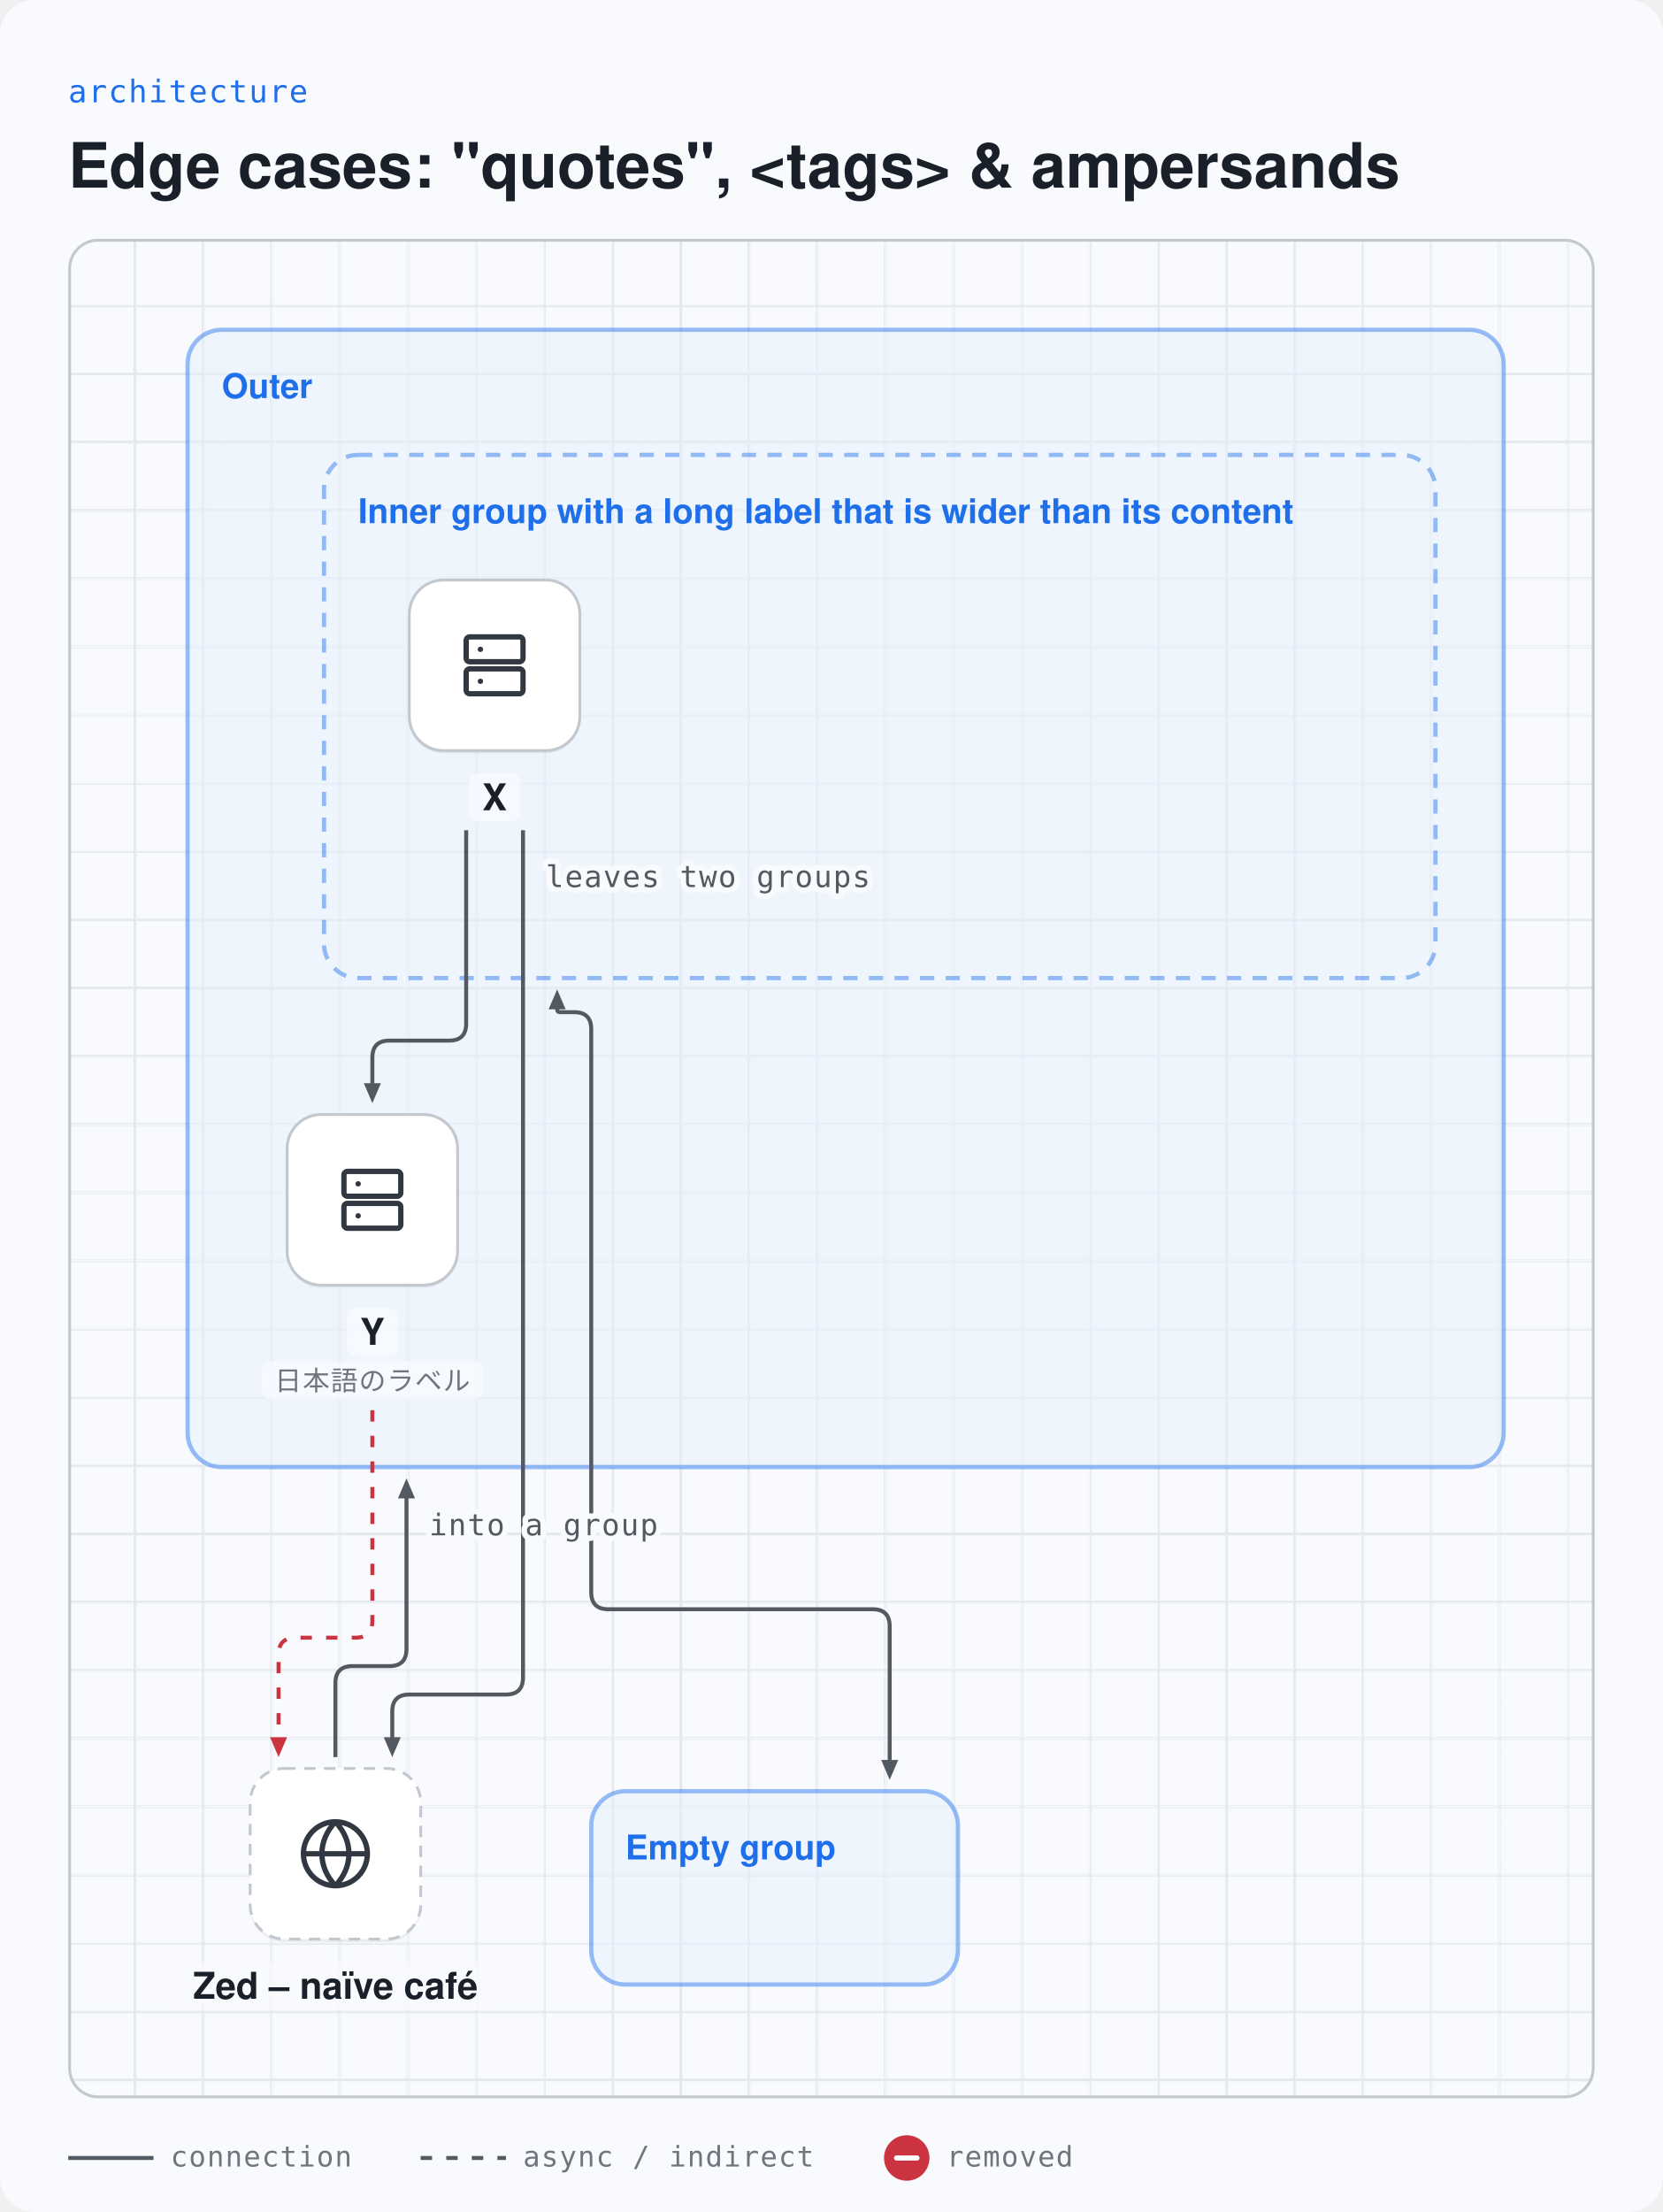
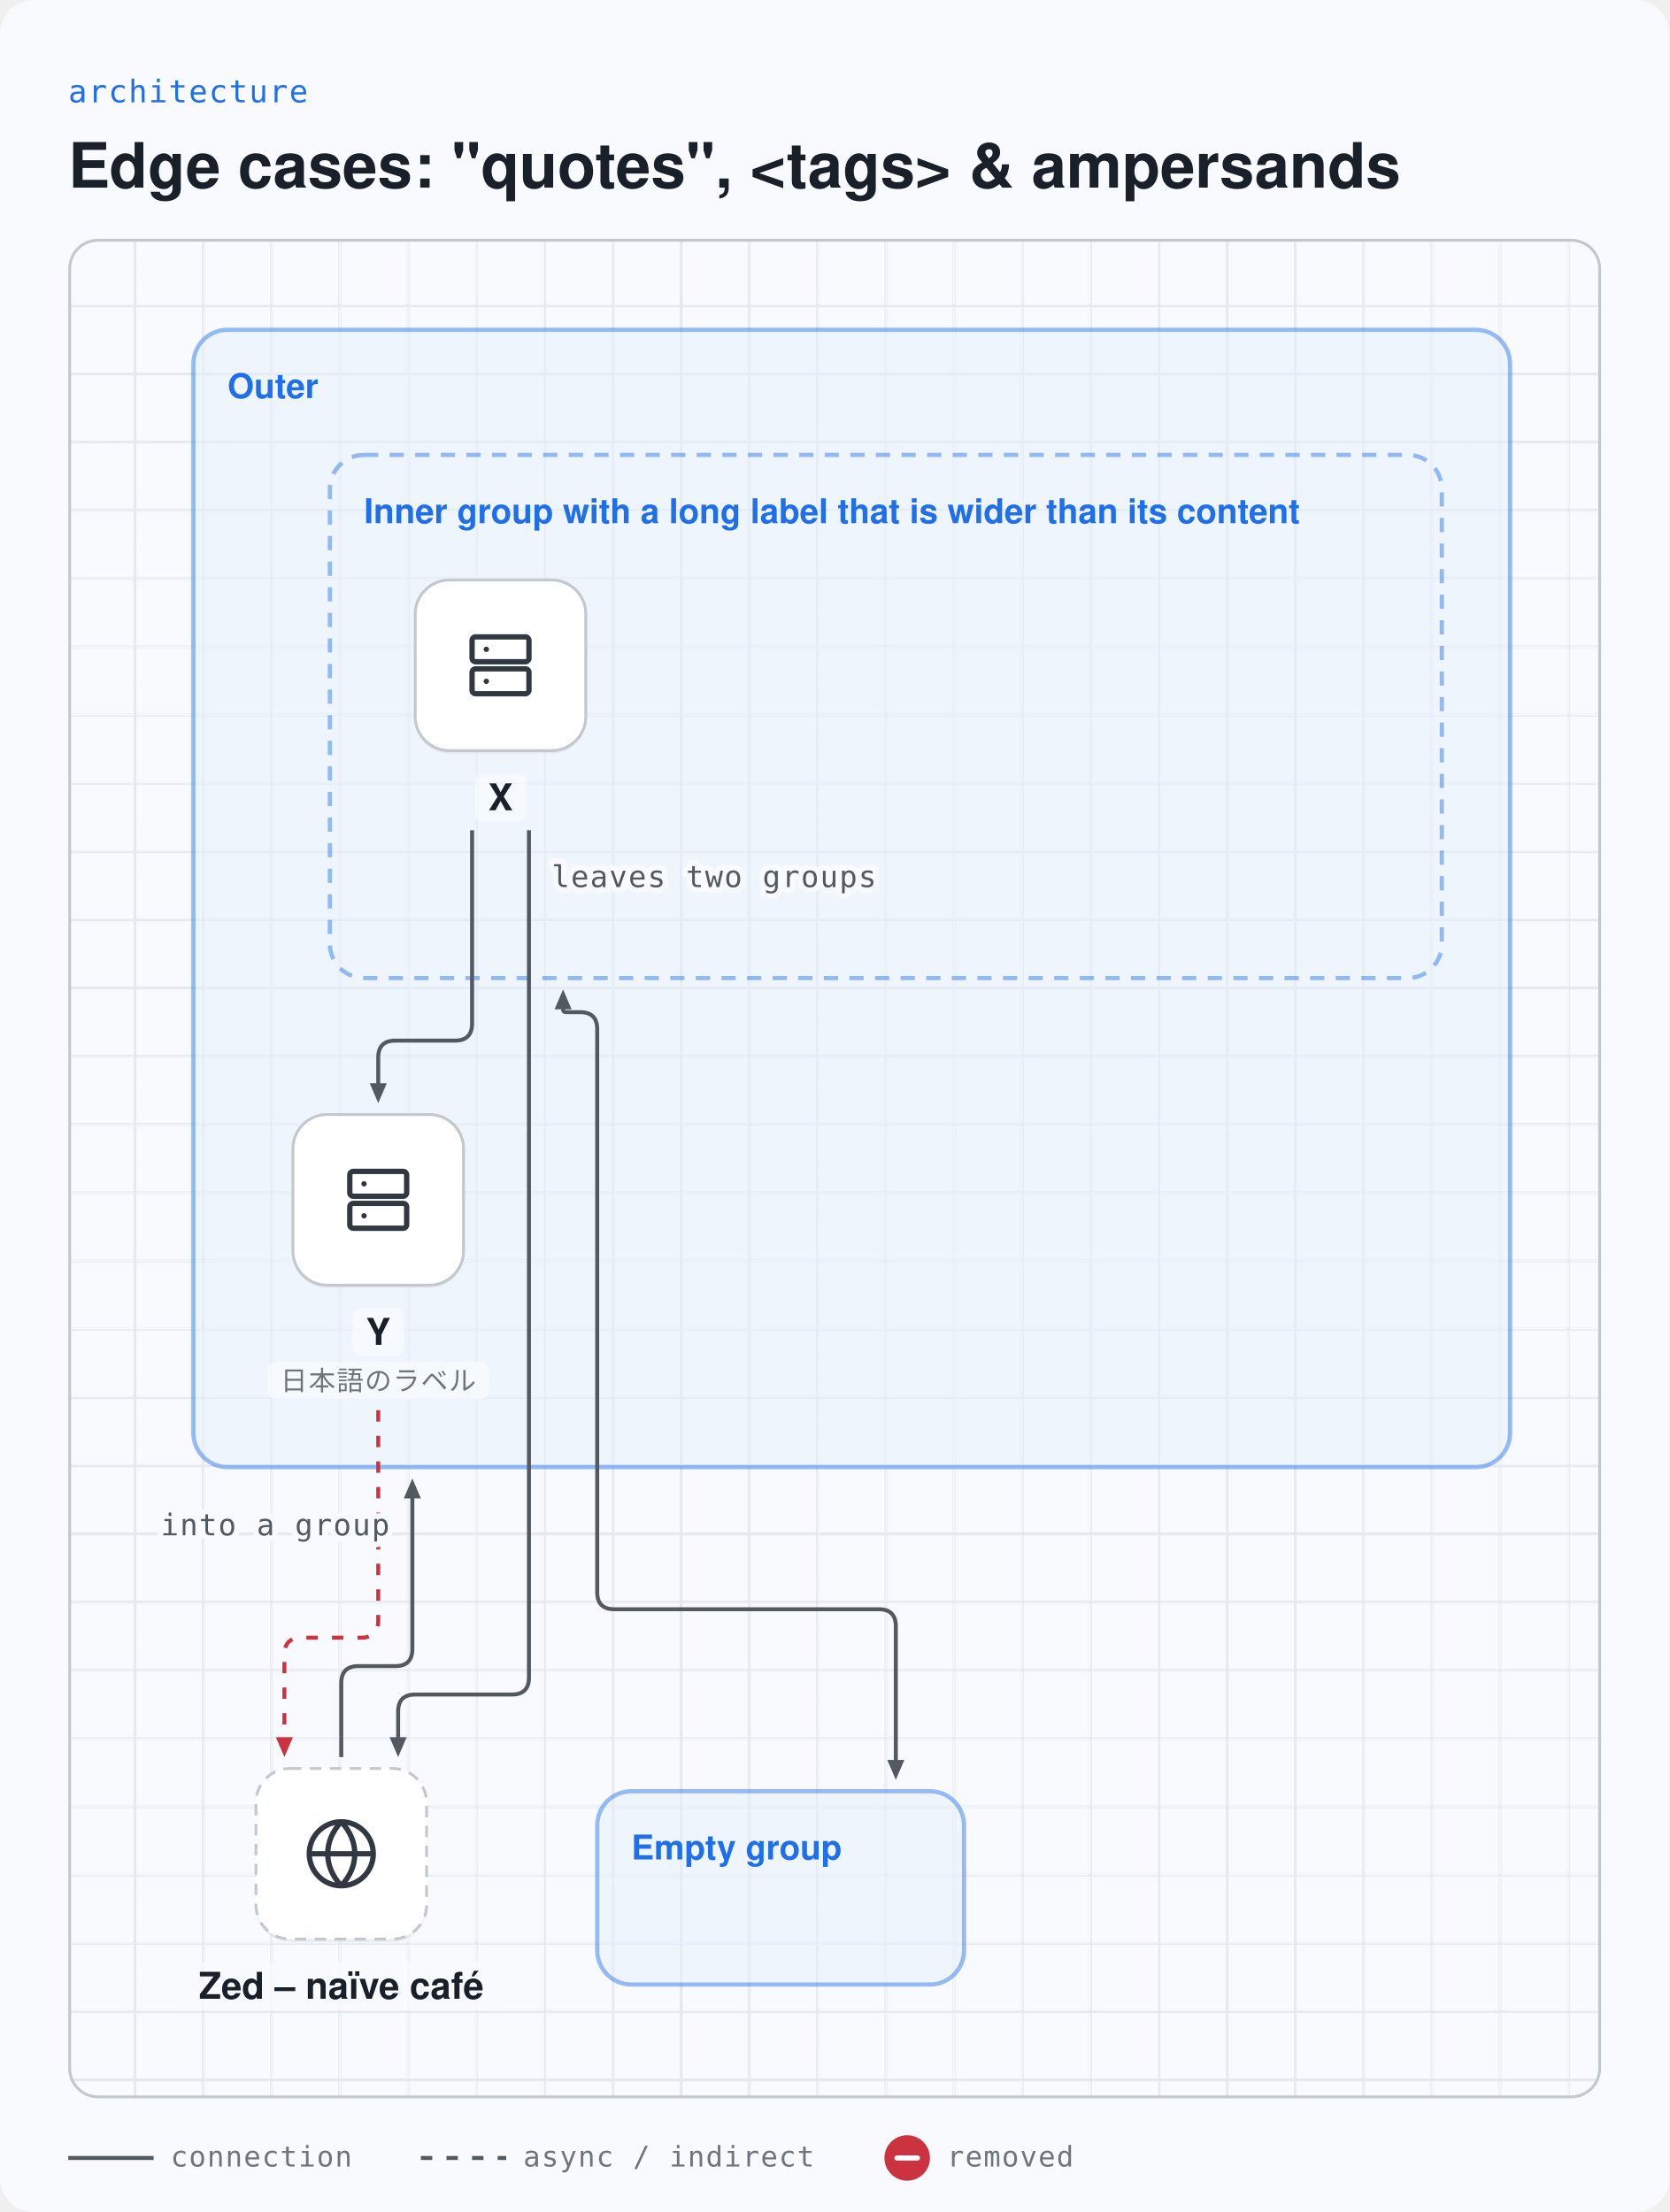
- <svg xmlns="http://www.w3.org/2000/svg" width="585" height="778" viewBox="0 0 585 778" role="img" aria-label="Edge cases: &quot;quotes&quot;, &lt;tags&gt; &amp; ampersands">
-   <style>text{font-family:Geist,ui-sans-serif,system-ui,-apple-system,"Segoe UI",Helvetica,Arial,sans-serif;fill:#192029}.mo{font-family:"JetBrains Mono",ui-monospace,"SF Mono",Menlo,Consolas,monospace;letter-spacing:.04em}.pg{fill:#f8fafd}.gr{fill:none;stroke:#e5e8ed}.cv{fill:none;stroke:#c3c8ce}.kk{font-size:11px;fill:#1f6feb}.t{font-size:22px;font-weight:700}.lg{font-size:10px;fill:#6f757c}.g{fill:#e6f0fd;fill-opacity:.5;stroke:#1f6feb;stroke-opacity:.45;stroke-width:1.5}.gv{fill:#fbeadc;fill-opacity:.5;stroke:#dd7b2b;stroke-opacity:1}.gn{fill:none;stroke-dasharray:5 4}.gl{font-size:12px;font-weight:600;fill:#1f6feb}.glv{fill:#a64b00}.gp{fill:none}.sh{fill:#192029;fill-opacity:.06}.ti{fill:#fff;stroke:#c3c8ce}.td{fill:#1a2028;stroke:#1a2028}.x{stroke-dasharray:4 3}.ic{fill:none;stroke:#323841;stroke-width:1.5;stroke-linecap:round;stroke-linejoin:round}.nm{font-size:13px;font-weight:600;text-anchor:middle}.ro{font-size:9.5px;fill:#6f757c;text-anchor:middle}.vl{fill:#f8fafd;fill-opacity:.78}.cd{fill:#fff;stroke:#c3c8ce}.e{fill:none;stroke:#535961;stroke-width:1.4}.em{stroke:#1f6feb;stroke-width:1.6}.d{stroke-dasharray:4 5}.a{fill:#535961}.am{fill:#1f6feb}.el{font-size:10.5px;fill:#535961;text-anchor:middle;paint-order:stroke;stroke:#f8fafd;stroke-width:4px;stroke-linejoin:round}.lm{fill:#1f6feb}.ls{text-anchor:start}.ll{stroke:#c3c8ce;stroke-dasharray:3 4}.k{fill:none;stroke:#fff;stroke-width:1.8;stroke-linecap:round;stroke-linejoin:round}.kf{fill:#fff}.bq{fill:#fff;stroke:#c3c8ce;stroke-width:1.4}.bp{fill:#fff;stroke:#9aa1a9;stroke-width:1.4;stroke-dasharray:2.6 2.2}.ti.s1,.ti.s4,.cd.s1,.cd.s4,.e.s1,.e.s4,.g.s1,.g.s4{stroke:#1f8a4c;stroke-opacity:1}.cd.s1,.cd.s4{fill:#edf8f1}.a.s1,.a.s4,.b.s1,.b.s4{fill:#1f8a4c}.ti.s2,.cd.s2,.e.s2,.g.s2{stroke:#6f52e0;stroke-opacity:1}.cd.s2{fill:#f1eefe}.a.s2,.b.s2{fill:#6f52e0}.ti.s3,.cd.s3,.e.s3,.g.s3{stroke:#9aa1a9;stroke-opacity:1;stroke-dasharray:3 3}.a.s3{fill:#9aa1a9}.ti.s5,.cd.s5,.e.s5,.g.s5{stroke:#b06d08;stroke-opacity:1}.cd.s5{fill:#fdf4e3}.a.s5,.b.s5{fill:#b06d08}.ti.s6,.cd.s6,.e.s6,.g.s6{stroke:#cc3340;stroke-opacity:1}.cd.s6{fill:#fdeeee}.a.s6,.b.s6{fill:#cc3340}.ti.s1,.ti.s2,.ti.s4,.ti.s5,.ti.s6{stroke-width:1.5}.p3{fill:#6f757c}.p6{fill:#6f757c;text-decoration:line-through}.oa{stroke-dasharray:none}@media(prefers-color-scheme:dark){text{fill:#e8ebf1}.pg{fill:#0e1217}.gr{stroke:#1b2025}.cv{stroke:#3c434c}.kk,.gl{fill:#569fff}.lg,.ro,.p3,.p6{fill:#8a9098}.g{fill:#1a2a3f;fill-opacity:.35;stroke:#569fff;stroke-opacity:.5}.gv{fill:#2f2115;fill-opacity:.4;stroke:#e0843e;stroke-opacity:1}.gn{fill:none}.glv{fill:#f2a26a}.gp{fill:#fff}.vl{fill:#0e1217}.cd{fill:#161b21;stroke:#3c434c}.e{stroke:#a0a5ac}.em{stroke:#569fff}.a{fill:#a0a5ac}.am{fill:#569fff}.el{fill:#a0a5ac;stroke:#0e1217}.lm{fill:#569fff}.ll{stroke:#3c434c}.k{stroke:#0e1217}.kf{fill:#0e1217}.bq{fill:#161b21;stroke:#3c434c}.bp{fill:#161b21;stroke:#6c737c}.ti.s1,.ti.s4,.cd.s1,.cd.s4,.e.s1,.e.s4,.g.s1,.g.s4{stroke:#4cc27a}.cd.s1,.cd.s4{fill:#13281c}.a.s1,.a.s4,.b.s1,.b.s4{fill:#4cc27a}.ti.s2,.cd.s2,.e.s2,.g.s2{stroke:#a48cff}.cd.s2{fill:#211a3d}.a.s2,.b.s2{fill:#a48cff}.ti.s3,.cd.s3,.e.s3,.g.s3{stroke:#6c737c}.a.s3{fill:#6c737c}.ti.s5,.cd.s5,.e.s5,.g.s5{stroke:#dba13a}.cd.s5{fill:#2b2212}.a.s5,.b.s5{fill:#dba13a}.ti.s6,.cd.s6,.e.s6,.g.s6{stroke:#f0626c}.cd.s6{fill:#2e1618}.a.s6,.b.s6{fill:#f0626c}}</style>
+ <svg xmlns="http://www.w3.org/2000/svg" width="587" height="778" viewBox="0 0 587 778" role="img" aria-label="Edge cases: &quot;quotes&quot;, &lt;tags&gt; &amp; ampersands">
+   <style>text{font-family:Geist,ui-sans-serif,system-ui,-apple-system,"Segoe UI",Helvetica,Arial,sans-serif;fill:#192029}.mo{font-family:"JetBrains Mono",ui-monospace,"SF Mono",Menlo,Consolas,monospace;letter-spacing:.04em}.pg{fill:#f8fafd}.gr{fill:none;stroke:#e5e8ed}.cv{fill:none;stroke:#c3c8ce}.kk{font-size:11px;fill:#1f6feb}.t{font-size:22px;font-weight:700}.lg{font-size:10px;fill:#6f757c}.g{fill:#e6f0fd;fill-opacity:.5;stroke:#1f6feb;stroke-opacity:.45;stroke-width:1.5}.gv{fill:#fbeadc;fill-opacity:.5;stroke:#dd7b2b;stroke-opacity:1}.gn{fill:none;stroke-dasharray:5 4}.gl{font-size:12px;font-weight:600;fill:#1f6feb}.glv{fill:#a64b00}.gp{fill:none}.sh{fill:#192029;fill-opacity:.06}.ti{fill:#fff;stroke:#c3c8ce}.td{fill:#1a2028;stroke:#1a2028}.x{stroke-dasharray:4 3}.ic{fill:none;stroke:#323841;stroke-width:1.5;stroke-linecap:round;stroke-linejoin:round}.nm{font-size:13px;font-weight:600;text-anchor:middle}.ro{font-size:9.5px;fill:#6f757c;text-anchor:middle}.vl{fill:#f8fafd;fill-opacity:.78}.cd{fill:#fff;stroke:#c3c8ce}.e{fill:none;stroke:#535961;stroke-width:1.4}.em{stroke:#1f6feb;stroke-width:1.6}.d{stroke-dasharray:4 5}.a{fill:#535961}.am{fill:#1f6feb}.el{font-size:10.5px;fill:#535961;text-anchor:middle;paint-order:stroke;stroke:#f8fafd;stroke-width:4px;stroke-linejoin:round}.lm{fill:#1f6feb}.ls{text-anchor:start}.ll{stroke:#c3c8ce;stroke-dasharray:3 4}.k{fill:none;stroke:#fff;stroke-width:1.8;stroke-linecap:round;stroke-linejoin:round}.kf{fill:#fff}.bq{fill:#fff;stroke:#c3c8ce;stroke-width:1.4}.bp{fill:#fff;stroke:#9aa1a9;stroke-width:1.4;stroke-dasharray:2.6 2.2}.ti.s1,.ti.s4,.cd.s1,.cd.s4,.e.s1,.e.s4,.g.s1,.g.s4{stroke:#1f8a4c;stroke-opacity:1}.cd.s1,.cd.s4{fill:#edf8f1}.a.s1,.a.s4,.b.s1,.b.s4{fill:#1f8a4c}.ti.s2,.cd.s2,.e.s2,.g.s2{stroke:#6f52e0;stroke-opacity:1}.cd.s2{fill:#f1eefe}.a.s2,.b.s2{fill:#6f52e0}.ti.s3,.cd.s3,.e.s3,.g.s3{stroke:#9aa1a9;stroke-opacity:1;stroke-dasharray:3 3}.a.s3{fill:#9aa1a9}.ti.s5,.cd.s5,.e.s5,.g.s5{stroke:#b06d08;stroke-opacity:1}.cd.s5{fill:#fdf4e3}.a.s5,.b.s5{fill:#b06d08}.ti.s6,.cd.s6,.e.s6,.g.s6{stroke:#cc3340;stroke-opacity:1}.cd.s6{fill:#fdeeee}.a.s6,.b.s6{fill:#cc3340}.ti.s1,.ti.s2,.ti.s4,.ti.s5,.ti.s6{stroke-width:1.5}.p3{fill:#6f757c}.p6{fill:#6f757c;text-decoration:line-through}.oa{stroke-dasharray:none}@media(prefers-color-scheme:dark){text{fill:#e8ebf1}.pg{fill:#0e1217}.gr{stroke:#1b2025}.cv{stroke:#3c434c}.kk,.gl{fill:#569fff}.lg,.ro,.p3,.p6{fill:#8a9098}.g{fill:#1a2a3f;fill-opacity:.35;stroke:#569fff;stroke-opacity:.5}.gv{fill:#2f2115;fill-opacity:.4;stroke:#e0843e;stroke-opacity:1}.gn{fill:none}.glv{fill:#f2a26a}.gp{fill:#fff}.vl{fill:#0e1217}.cd{fill:#161b21;stroke:#3c434c}.e{stroke:#a0a5ac}.em{stroke:#569fff}.a{fill:#a0a5ac}.am{fill:#569fff}.el{fill:#a0a5ac;stroke:#0e1217}.lm{fill:#569fff}.ll{stroke:#3c434c}.k{stroke:#0e1217}.kf{fill:#0e1217}.bq{fill:#161b21;stroke:#3c434c}.bp{fill:#161b21;stroke:#6c737c}.ti.s1,.ti.s4,.cd.s1,.cd.s4,.e.s1,.e.s4,.g.s1,.g.s4{stroke:#4cc27a}.cd.s1,.cd.s4{fill:#13281c}.a.s1,.a.s4,.b.s1,.b.s4{fill:#4cc27a}.ti.s2,.cd.s2,.e.s2,.g.s2{stroke:#a48cff}.cd.s2{fill:#211a3d}.a.s2,.b.s2{fill:#a48cff}.ti.s3,.cd.s3,.e.s3,.g.s3{stroke:#6c737c}.a.s3{fill:#6c737c}.ti.s5,.cd.s5,.e.s5,.g.s5{stroke:#dba13a}.cd.s5{fill:#2b2212}.a.s5,.b.s5{fill:#dba13a}.ti.s6,.cd.s6,.e.s6,.g.s6{stroke:#f0626c}.cd.s6{fill:#2e1618}.a.s6,.b.s6{fill:#f0626c}}.le{text-anchor:end}@media(prefers-color-scheme:dark){}</style>
  <defs>
    <pattern id="gr" width="24" height="24" patternUnits="userSpaceOnUse" x="23" y="83">
      <path class="gr" d="M24 .5H.5V24" />
    </pattern>
    <g id="b6">
      <circle r="8" class="b s6" />
      <path class="k" d="M-3.6 0h7.2" />
    </g>
  </defs>
-   <rect class="pg" width="585" height="778" rx="12" />
+   <rect class="pg" width="587" height="778" rx="12" />
  <text class="kk mo" x="24" y="36">architecture</text>
  <text class="t" x="24" y="66">Edge cases: "quotes", &lt;tags&gt; &amp; ampersands</text>
-   <rect fill="url(#gr)" x="24" y="84" width="537" height="654" rx="10" />
-   <rect class="cv" x="24.5" y="84.5" width="536" height="653" rx="10" />
+   <rect fill="url(#gr)" x="24" y="84" width="539" height="654" rx="10" />
+   <rect class="cv" x="24.5" y="84.5" width="538" height="653" rx="10" />
  <g data-k="group" data-id="outer" data-s="">
-     <rect class="g" x="66" y="116" width="463" height="400" rx="12" />
+     <rect class="g" x="68" y="116" width="463" height="400" rx="12" />
  </g>
  <g data-k="group" data-id="inner" data-s="">
-     <rect class="g gn" x="114" y="160" width="391" height="184" rx="12" />
+     <rect class="g gn" x="116" y="160" width="391" height="184" rx="12" />
  </g>
  <g data-k="group" data-id="hollow" data-s="">
-     <rect class="g" x="208" y="630" width="129" height="68" rx="12" />
+     <rect class="g" x="210" y="630" width="129" height="68" rx="12" />
  </g>
  <g data-k="edge" data-i="0" data-from="x" data-to="y" data-s="">
-     <path class="e rt" d="M164 292L164 360Q164 366 158 366L137 366Q131 366 131 372L131 383" />
-     <path class="a" d="M131 388L128 381L134 381z" />
+     <path class="e rt" d="M166 292L166 360Q166 366 160 366L139 366Q133 366 133 372L133 383" />
+     <path class="a" d="M133 388L130 381L136 381z" />
  </g>
  <g data-k="edge" data-i="1" data-from="x" data-to="z" data-s="">
-     <path class="e rt" d="M184 292L184 590Q184 596 178 596L144 596Q138 596 138 602L138 613" />
-     <path class="a" d="M138 618L135 611L141 611z" />
+     <path class="e rt" d="M186 292L186 590Q186 596 180 596L146 596Q140 596 140 602L140 613" />
+     <path class="a" d="M140 618L137 611L143 611z" />
  </g>
  <g data-k="edge" data-i="2" data-from="z" data-to="outer" data-s="">
-     <path class="e rt" d="M143 525L143 580Q143 586 137 586L124 586Q118 586 118 592L118 618" />
-     <path class="a" d="M143 520L146 527L140 527z" />
+     <path class="e rt" d="M145 525L145 580Q145 586 139 586L126 586Q120 586 120 592L120 618" />
+     <path class="a" d="M145 520L148 527L142 527z" />
  </g>
  <g data-k="edge" data-i="3" data-from="inner" data-to="hollow" data-s="">
-     <path class="e rt" d="M196 353L196 355Q196 356 197 356L202 356Q208 356 208 362L208 560Q208 566 214 566L307 566Q313 566 313 572L313 621" />
-     <path class="a" d="M313 626L310 619L316 619z" />
-     <path class="a" d="M196 348L199 355L193 355z" />
+     <path class="e rt" d="M198 353L198 355Q198 356 199 356L204 356Q210 356 210 362L210 560Q210 566 216 566L309 566Q315 566 315 572L315 621" />
+     <path class="a" d="M315 626L312 619L318 619z" />
+     <path class="a" d="M198 348L201 355L195 355z" />
  </g>
  <g data-k="edge" data-i="4" data-from="y" data-to="z" data-s="del">
-     <path class="e d s6 rt" d="M131 496L131 570Q131 576 125 576L104 576Q98 576 98 582L98 613" />
-     <path class="a s6" d="M98 618L95 611L101 611z" />
+     <path class="e d s6 rt" d="M133 496L133 570Q133 576 127 576L106 576Q100 576 100 582L100 613" />
+     <path class="a s6" d="M100 618L97 611L103 611z" />
  </g>
  <g data-k="group" data-id="outer" data-s="">
-     <text class="gl" x="78" y="140">Outer</text>
+     <text class="gl" x="80" y="140">Outer</text>
  </g>
  <g data-k="group" data-id="inner" data-s="">
-     <text class="gl" x="126" y="184">Inner group with a long label that is wider than its content</text>
+     <text class="gl" x="128" y="184">Inner group with a long label that is wider than its content</text>
  </g>
  <g data-k="node" data-id="x" data-s="">
-     <rect class="sh" x="144" y="205" width="60" height="60" rx="12" />
-     <rect class="ti" x="144" y="204" width="60" height="60" rx="12" />
-     <path class="ic" transform="translate(159 219) scale(1.25)" d="M5 4h14a1 1 0 0 1 1 1v5a1 1 0 0 1-1 1H5a1 1 0 0 1-1-1V5a1 1 0 0 1 1-1zM5 13h14a1 1 0 0 1 1 1v5a1 1 0 0 1-1 1H5a1 1 0 0 1-1-1v-5a1 1 0 0 1 1-1zM8 7.5h.01M8 16.5h.01" />
-     <rect class="vl" x="165" y="272" width="18" height="17" rx="3" />
-     <text class="nm" x="174" y="285">X</text>
+     <rect class="sh" x="146" y="205" width="60" height="60" rx="12" />
+     <rect class="ti" x="146" y="204" width="60" height="60" rx="12" />
+     <path class="ic" transform="translate(161 219) scale(1.25)" d="M5 4h14a1 1 0 0 1 1 1v5a1 1 0 0 1-1 1H5a1 1 0 0 1-1-1V5a1 1 0 0 1 1-1zM5 13h14a1 1 0 0 1 1 1v5a1 1 0 0 1-1 1H5a1 1 0 0 1-1-1v-5a1 1 0 0 1 1-1zM8 7.5h.01M8 16.5h.01" />
+     <rect class="vl" x="167" y="272" width="18" height="17" rx="3" />
+     <text class="nm" x="176" y="285">X</text>
  </g>
  <g data-k="node" data-id="y" data-s="">
-     <rect class="sh" x="101" y="393" width="60" height="60" rx="12" />
-     <rect class="ti" x="101" y="392" width="60" height="60" rx="12" />
-     <path class="ic" transform="translate(116 407) scale(1.25)" d="M5 4h14a1 1 0 0 1 1 1v5a1 1 0 0 1-1 1H5a1 1 0 0 1-1-1V5a1 1 0 0 1 1-1zM5 13h14a1 1 0 0 1 1 1v5a1 1 0 0 1-1 1H5a1 1 0 0 1-1-1v-5a1 1 0 0 1 1-1zM8 7.5h.01M8 16.5h.01" />
-     <rect class="vl" x="122" y="460" width="18" height="17" rx="3" />
-     <text class="nm" x="131" y="473">Y</text>
-     <rect class="vl" x="92" y="479" width="78" height="13" rx="3" />
-     <text class="ro mo" x="131" y="489">日本語のラベル</text>
+     <rect class="sh" x="103" y="393" width="60" height="60" rx="12" />
+     <rect class="ti" x="103" y="392" width="60" height="60" rx="12" />
+     <path class="ic" transform="translate(118 407) scale(1.25)" d="M5 4h14a1 1 0 0 1 1 1v5a1 1 0 0 1-1 1H5a1 1 0 0 1-1-1V5a1 1 0 0 1 1-1zM5 13h14a1 1 0 0 1 1 1v5a1 1 0 0 1-1 1H5a1 1 0 0 1-1-1v-5a1 1 0 0 1 1-1zM8 7.5h.01M8 16.5h.01" />
+     <rect class="vl" x="124" y="460" width="18" height="17" rx="3" />
+     <text class="nm" x="133" y="473">Y</text>
+     <rect class="vl" x="94" y="479" width="78" height="13" rx="3" />
+     <text class="ro mo" x="133" y="489">日本語のラベル</text>
  </g>
  <g data-k="group" data-id="hollow" data-s="">
-     <text class="gl" x="220" y="654">Empty group</text>
+     <text class="gl" x="222" y="654">Empty group</text>
  </g>
  <g data-k="node" data-id="z" data-s="">
-     <rect class="sh" x="88" y="623" width="60" height="60" rx="12" />
-     <rect class="ti x" x="88" y="622" width="60" height="60" rx="12" />
-     <path class="ic" transform="translate(103 637) scale(1.25)" d="M12 3a9 9 0 1 0 0 18 9 9 0 0 0 0-18zM3 12h18M12 3c2.5 2.7 3.8 5.7 3.8 9s-1.3 6.3-3.8 9c-2.5-2.7-3.8-5.7-3.8-9S9.5 5.7 12 3z" />
-     <rect class="vl" x="58" y="690" width="120" height="17" rx="3" />
-     <text class="nm" x="118" y="703">Zed – naïve café</text>
+     <rect class="sh" x="90" y="623" width="60" height="60" rx="12" />
+     <rect class="ti x" x="90" y="622" width="60" height="60" rx="12" />
+     <path class="ic" transform="translate(105 637) scale(1.25)" d="M12 3a9 9 0 1 0 0 18 9 9 0 0 0 0-18zM3 12h18M12 3c2.5 2.7 3.8 5.7 3.8 9s-1.3 6.3-3.8 9c-2.5-2.7-3.8-5.7-3.8-9S9.5 5.7 12 3z" />
+     <rect class="vl" x="60" y="690" width="120" height="17" rx="3" />
+     <text class="nm" x="120" y="703">Zed – naïve café</text>
  </g>
  <g data-k="edge" data-i="1" data-from="x" data-to="z" data-s="">
-     <text class="el mo ls" x="192" y="312">leaves two groups</text>
+     <text class="el mo ls" x="194" y="312">leaves two groups</text>
  </g>
  <g data-k="edge" data-i="2" data-from="z" data-to="outer" data-s="">
-     <text class="el mo ls" x="151" y="540">into a group</text>
+     <text class="el mo le" x="137" y="540">into a group</text>
  </g>
  <path class="e" d="M24 759h30" />
  <text class="lg mo" x="60" y="762">connection</text>
  <path class="e d" d="M148 759h30" />
  <text class="lg mo" x="184" y="762">async / indirect</text>
  <use href="#b6" x="319" y="759" />
  <text class="lg mo" x="333" y="762">removed</text>
</svg>
